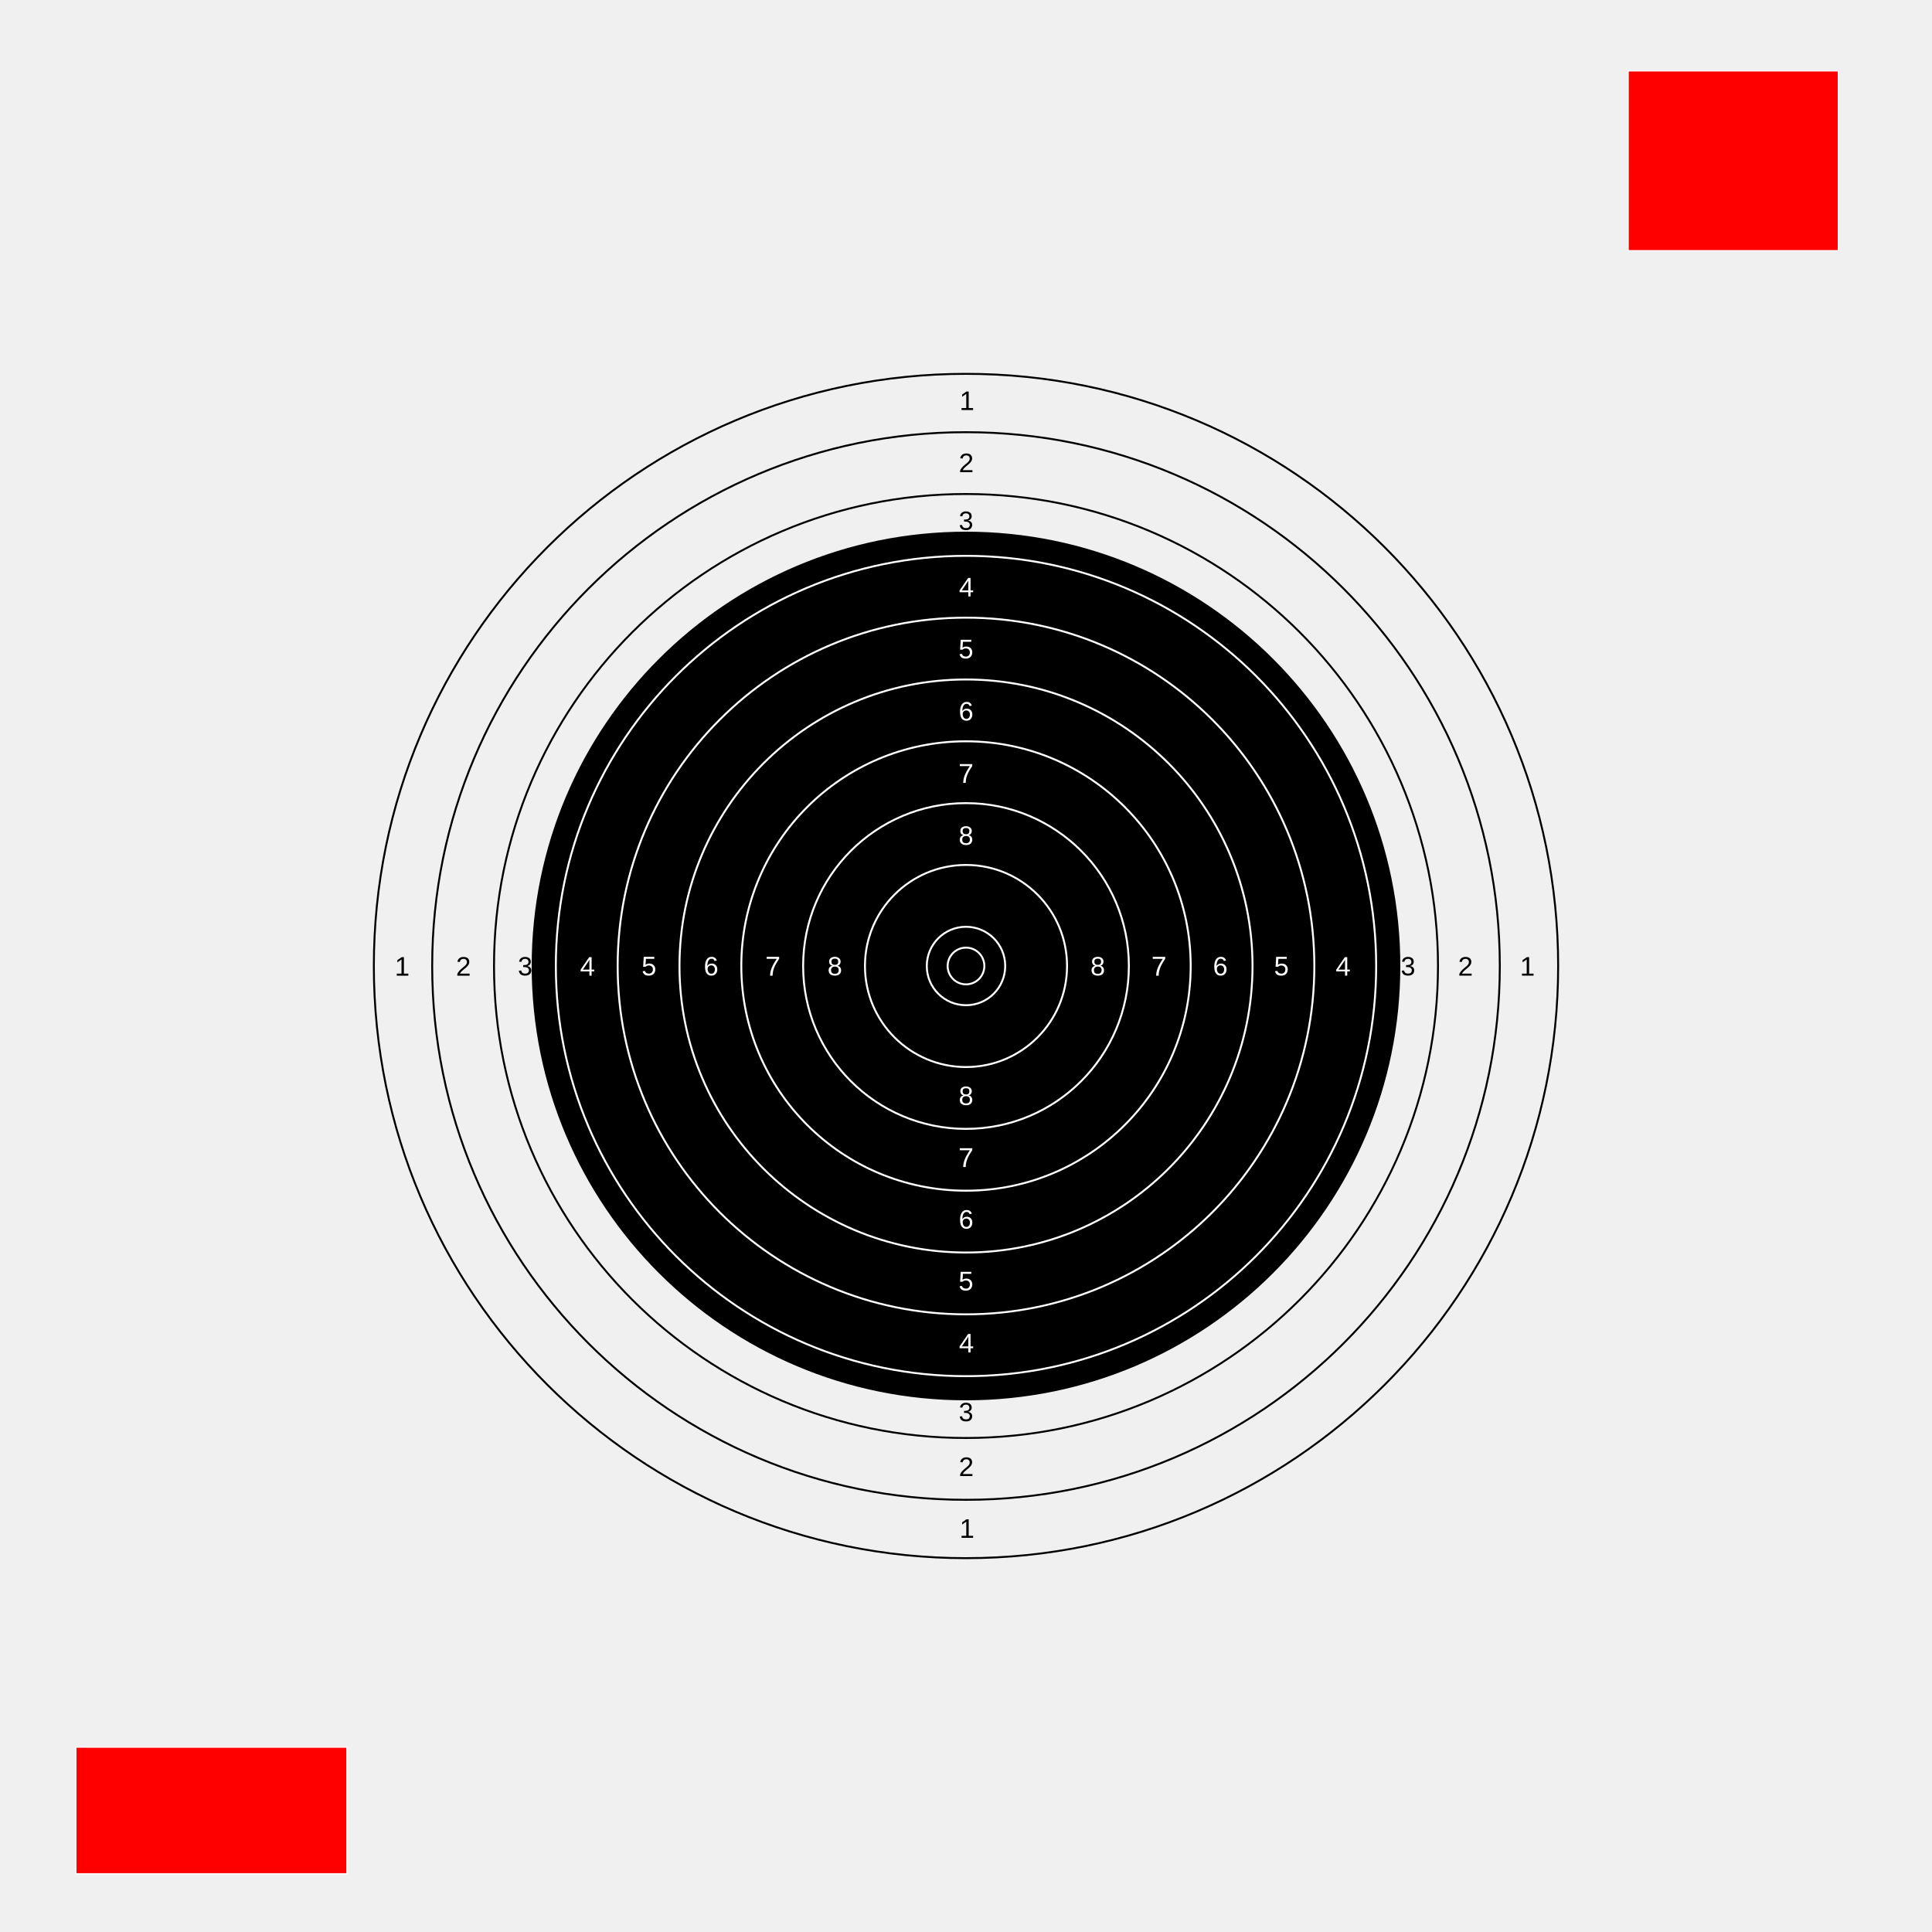
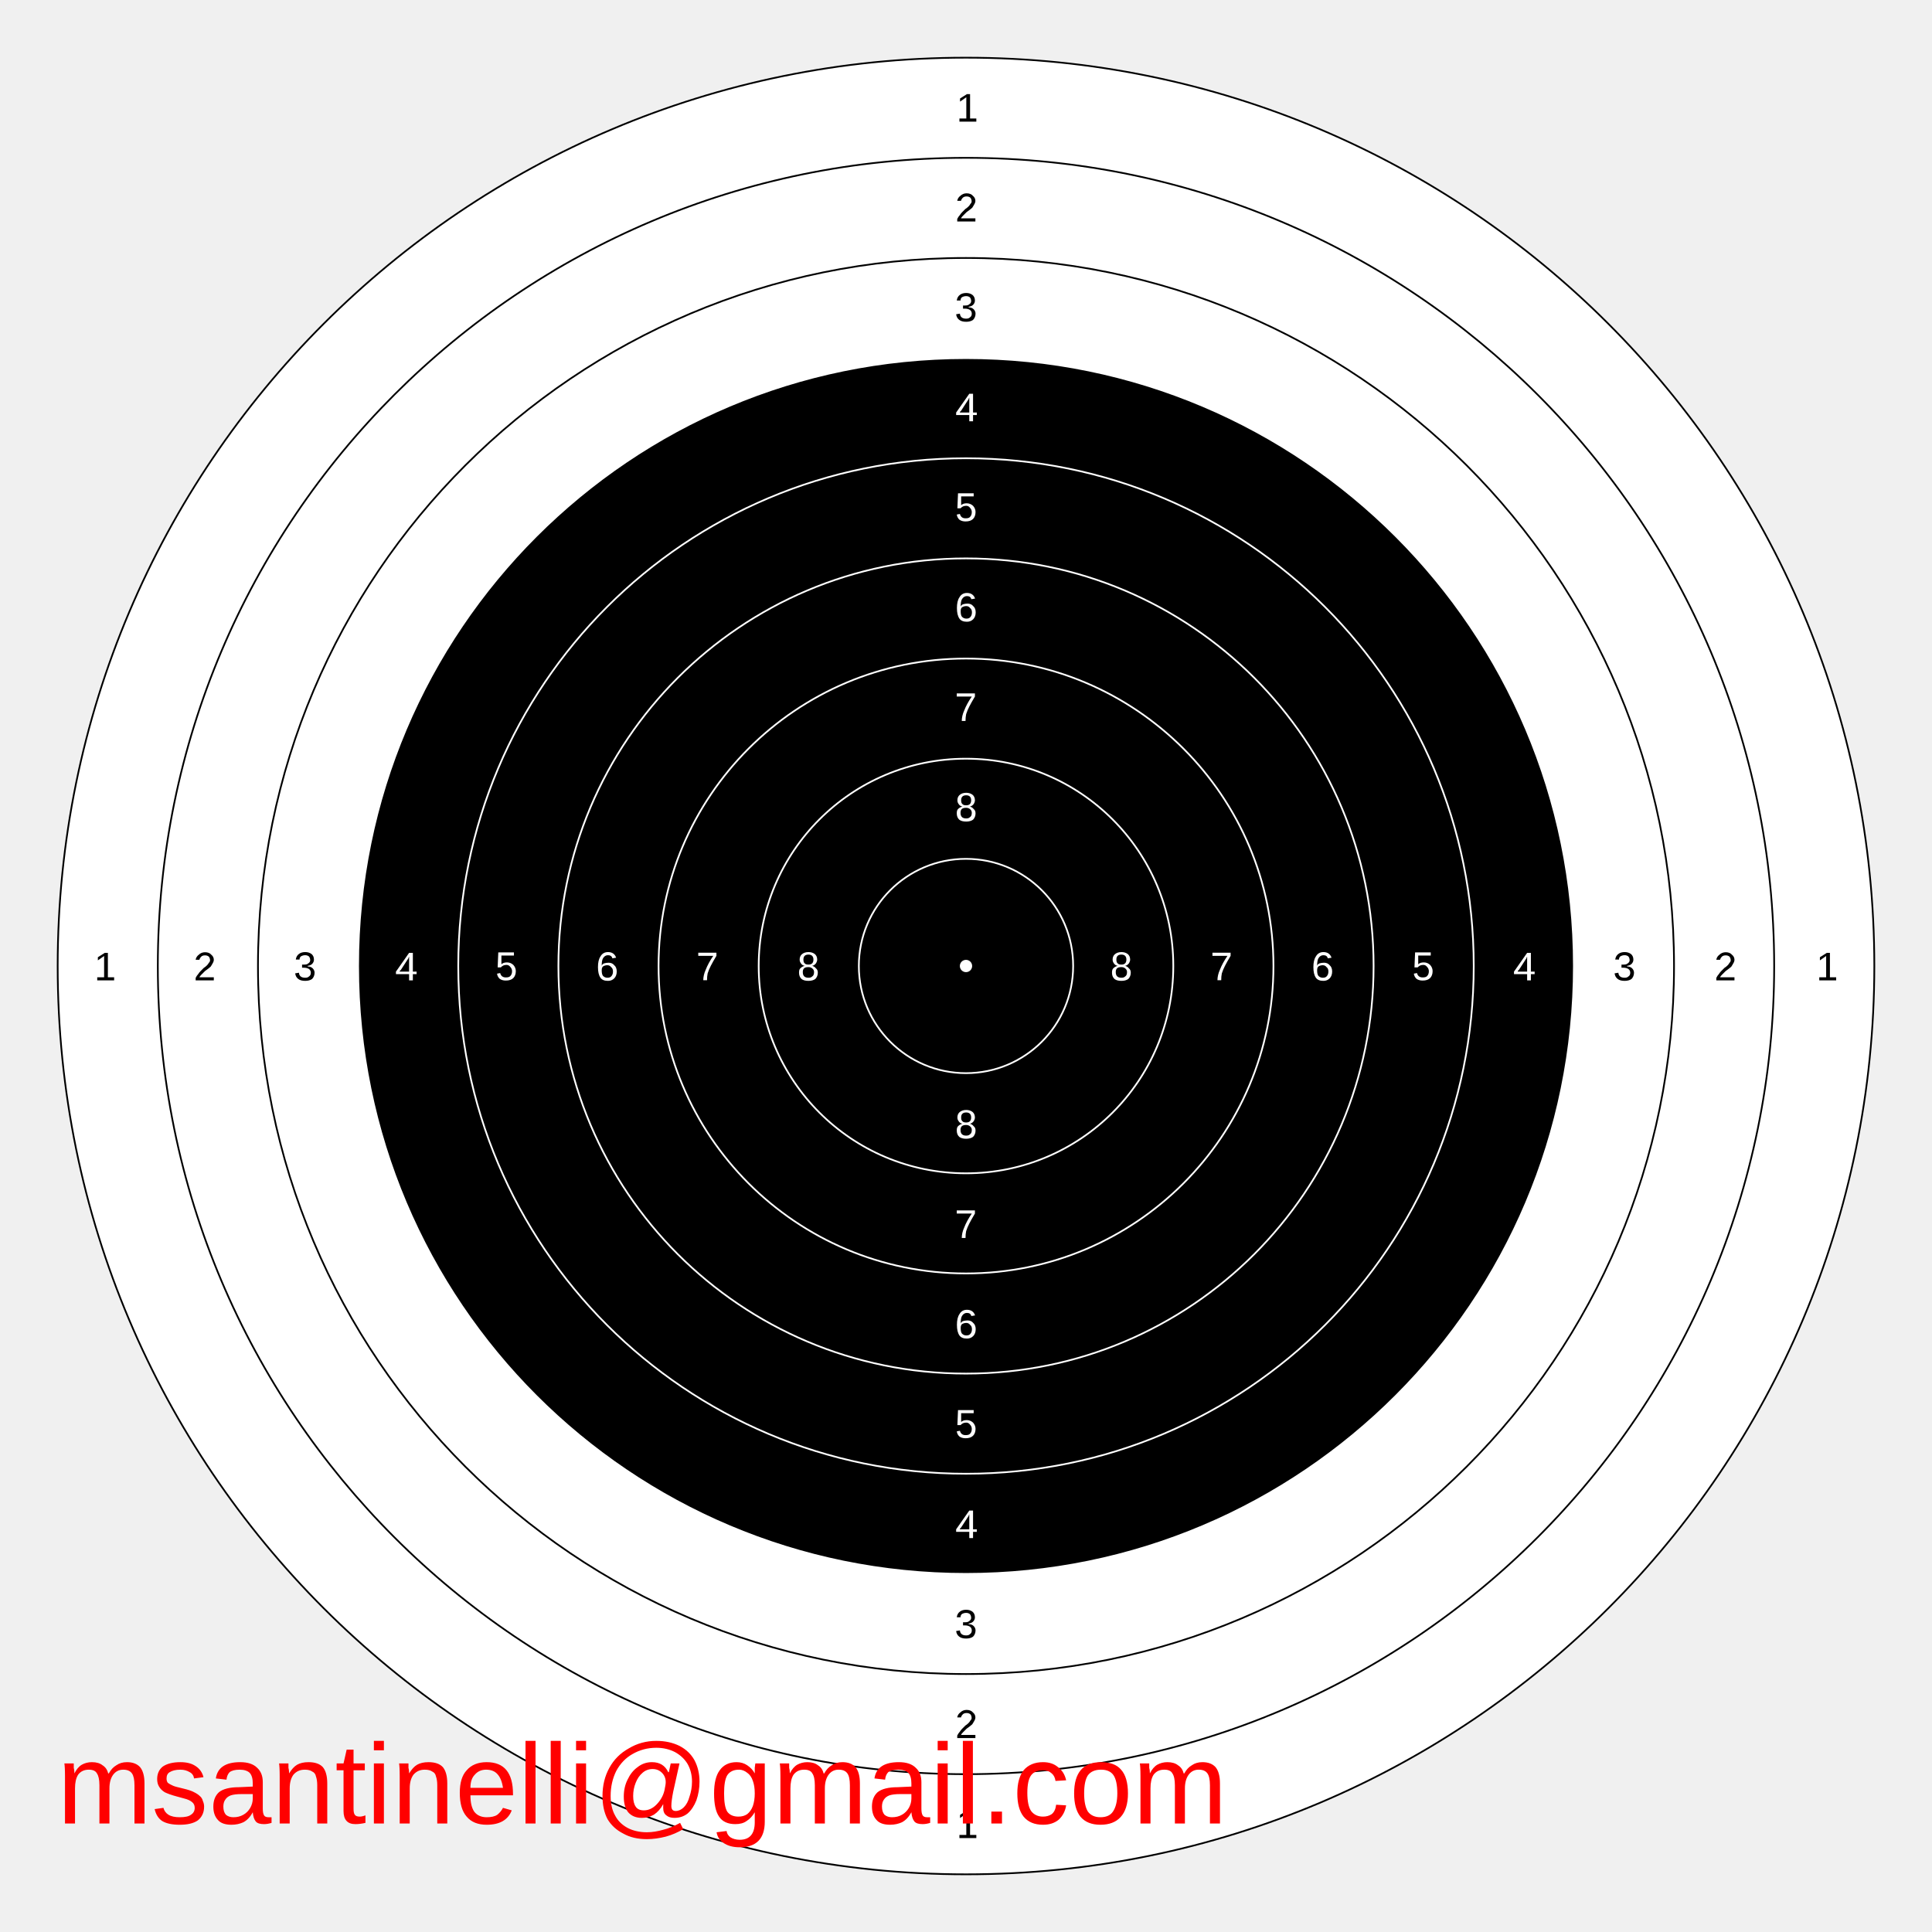
- <svg xmlns="http://www.w3.org/2000/svg" width="250mm" height="250mm" viewBox="0 0 250 250" version="1.1" id="svg1" xml:space="preserve">
+ <svg xmlns="http://www.w3.org/2000/svg" width="170mm" height="170mm" viewBox="0 0 170 170" version="1.1" id="svg1">
  <defs id="defs1" />
-   <g id="layer1">
-     <g id="g13">
-       <circle style="fill:#000000;stroke:#000000;stroke-width:0.25;stroke-dasharray:none;paint-order:markers fill stroke" id="path13" cx="125" cy="125" r="56.075" />
-       <circle style="fill:none;stroke:#000000;stroke-width:0.25;stroke-dasharray:none;paint-order:markers fill stroke" id="path4" cx="125" cy="125" r="76.625" />
-       <circle style="fill:none;stroke:#000000;stroke-width:0.25;stroke-dasharray:none;paint-order:markers fill stroke" id="circle4" cx="125" cy="125" r="69.075" />
-       <circle style="fill:none;stroke:#000000;stroke-width:0.25;stroke-dasharray:none;paint-order:markers fill stroke" id="circle5" cx="125" cy="125" r="61.075" />
-       <circle style="fill:none;stroke:#ffffff;stroke-width:0.25;stroke-dasharray:none;paint-order:markers fill stroke" id="circle6" cx="125" cy="125" r="53.075" />
-       <circle style="fill:none;stroke:#ffffff;stroke-width:0.25;stroke-dasharray:none;paint-order:markers fill stroke" id="circle7" cx="125" cy="125" r="45.075" />
-       <circle style="fill:none;stroke:#ffffff;stroke-width:0.25;stroke-dasharray:none;paint-order:markers fill stroke" id="circle8" cx="125" cy="125" r="37.075" />
-       <circle style="fill:none;stroke:#ffffff;stroke-width:0.25;stroke-dasharray:none;paint-order:markers fill stroke" id="circle9" cx="125" cy="125" r="29.075" />
-       <circle style="fill:none;stroke:#ffffff;stroke-width:0.25;stroke-dasharray:none;paint-order:markers fill stroke" id="circle10" cx="125" cy="125" r="21.075" />
-       <circle style="fill:none;stroke:#ffffff;stroke-width:0.25;stroke-dasharray:none;paint-order:markers fill stroke" id="circle11" cx="125" cy="125" r="13.075" />
-       <circle style="fill:none;stroke:#ffffff;stroke-width:0.25;stroke-dasharray:none;paint-order:markers fill stroke" id="circle12" cx="125" cy="125" r="5.075" />
-       <circle style="fill:none;stroke:#ffffff;stroke-width:0.25;stroke-dasharray:none;paint-order:markers fill stroke" id="circle13" cx="125" cy="125" r="2.375" />
+   <g id="layer1" transform="matrix(3.524807,0,0,3.524807,-214.6086,-214.6086)" style="stroke-width:0.284">
+     <g id="g9" style="stroke-width:0.284">
+       <circle style="fill:#ffffff;stroke:#000000;stroke-width:0.043;paint-order:markers fill stroke" id="path1" cx="85" cy="85" r="22.675" />
+       <circle style="fill:#ffffff;stroke:#000000;stroke-width:0.043;paint-order:markers fill stroke" id="circle1" cx="85" cy="85" r="20.175" />
+       <circle style="fill:#ffffff;stroke:#000000;stroke-width:0.043;paint-order:markers fill stroke" id="circle2" cx="85" cy="85" r="17.675" />
+       <circle style="fill:#000000;stroke:#ffffff;stroke-width:0.043;paint-order:markers fill stroke" id="circle3" cx="85" cy="85" r="15.175" />
+       <circle style="fill:#000000;stroke:#ffffff;stroke-width:0.043;paint-order:markers fill stroke" id="circle4" cx="85" cy="85" r="12.675" />
+       <circle style="fill:#000000;stroke:#ffffff;stroke-width:0.043;paint-order:markers fill stroke" id="circle5" cx="85" cy="85" r="10.175" />
+       <circle style="fill:#000000;stroke:#ffffff;stroke-width:0.043;paint-order:markers fill stroke" id="circle6" cx="85" cy="85" r="7.675" />
+       <circle style="fill:#000000;stroke:#ffffff;stroke-width:0.043;paint-order:markers fill stroke" id="circle7" cx="85" cy="85" r="5.175" />
+       <circle style="fill:#000000;stroke:#ffffff;stroke-width:0.043;paint-order:markers fill stroke" id="circle8" cx="85" cy="85" r="2.675" />
+       <circle style="fill:#ffffff;stroke:#000000;stroke-width:0.043;paint-order:markers fill stroke" id="circle9" cx="85" cy="85" r="0.175" />
    </g>
-     <g id="g20" transform="matrix(0.833333,0,0,0.833333,67.06459,101.5338)" style="fill:#ff0000;stroke-width:1.2">
-       <text xml:space="preserve" style="font-size:4.174px;line-height:1.25;font-family:Arial;-inkscape-font-specification:Arial;letter-spacing:0px;word-spacing:0px;fill:#000000;stroke-width:0.317" x="155.543" y="29.659" id="text13">
-         <tspan id="tspan13" style="fill:#000000;stroke-width:0.317" x="155.543" y="29.659">1</tspan>
+     <g id="g24" style="stroke-width:0.284">
+       <text xml:space="preserve" style="font-size:1px;line-height:1.25;font-family:Arial;-inkscape-font-specification:Arial;letter-spacing:0px;word-spacing:0px;fill:#000000;stroke-width:0.075" x="63.235" y="85.359" id="text9">
+         <tspan id="tspan9" style="font-size:1px;fill:#000000;stroke-width:0.075" x="63.235" y="85.359">1</tspan>
      </text>
-       <text xml:space="preserve" style="font-size:4.174px;line-height:1.25;font-family:Arial;-inkscape-font-specification:Arial;letter-spacing:0px;word-spacing:0px;fill:#000000;stroke-width:0.317" x="145.924" y="29.659" id="text14">
-         <tspan id="tspan14" style="fill:#000000;stroke-width:0.317" x="145.924" y="29.659">2</tspan>
+       <text xml:space="preserve" style="font-size:1px;line-height:1.25;font-family:Arial;-inkscape-font-specification:Arial;letter-spacing:0px;word-spacing:0px;fill:#000000;stroke-width:0.075" x="65.722" y="85.359" id="text10">
+         <tspan id="tspan10" style="font-size:1px;fill:#000000;stroke-width:0.075" x="65.722" y="85.359">2</tspan>
      </text>
-       <text xml:space="preserve" style="font-size:4.101px;line-height:1.25;font-family:Arial;-inkscape-font-specification:Arial;letter-spacing:0px;word-spacing:0px;fill:#000000;stroke-width:0.317" x="137.029" y="29.607" id="text15">
-         <tspan id="tspan15" style="fill:#000000;stroke-width:0.317" x="137.029" y="29.607">3</tspan>
+       <text xml:space="preserve" style="font-size:1px;line-height:1.25;font-family:Arial;-inkscape-font-specification:Arial;letter-spacing:0px;word-spacing:0px;fill:#000000;stroke-width:0.075" x="68.224" y="85.353" id="text11">
+         <tspan id="tspan11" style="font-size:1px;fill:#000000;stroke-width:0.075" x="68.224" y="85.353">3</tspan>
      </text>
-       <text xml:space="preserve" style="font-size:4.191px;line-height:1.25;font-family:Arial;-inkscape-font-specification:Arial;letter-spacing:0px;word-spacing:0px;fill:#ffffff;stroke-width:0.317" x="126.927" y="29.659" id="text16">
-         <tspan id="tspan16" style="fill:#ffffff;stroke-width:0.317" x="126.927" y="29.659">4</tspan>
+       <text xml:space="preserve" style="font-size:1px;line-height:1.25;font-family:Arial;-inkscape-font-specification:Arial;letter-spacing:0px;word-spacing:0px;fill:#ffffff;stroke-width:0.075" x="70.753" y="85.358" id="text12">
+         <tspan id="tspan12" style="fill:#ffffff;stroke-width:0.075" x="70.753" y="85.358">4</tspan>
      </text>
-       <text xml:space="preserve" style="font-size:4.177px;line-height:1.25;font-family:Arial;-inkscape-font-specification:Arial;letter-spacing:0px;word-spacing:0px;fill:#ffffff;stroke-width:0.317" x="117.343" y="29.608" id="text17">
-         <tspan id="tspan17" style="fill:#ffffff;stroke-width:0.317" x="117.343" y="29.608">5</tspan>
+       <text xml:space="preserve" style="font-size:1px;line-height:1.25;font-family:Arial;-inkscape-font-specification:Arial;letter-spacing:0px;word-spacing:0px;fill:#ffffff;stroke-width:0.075" x="73.247" y="85.347" id="text13">
+         <tspan id="tspan13" style="fill:#ffffff;stroke-width:0.075" x="73.247" y="85.347">5</tspan>
      </text>
-       <text xml:space="preserve" style="font-size:4.104px;line-height:1.25;font-family:Arial;-inkscape-font-specification:Arial;letter-spacing:0px;word-spacing:0px;fill:#ffffff;stroke-width:0.317" x="107.873" y="29.609" id="text18">
-         <tspan id="tspan18" style="fill:#ffffff;stroke-width:0.317" x="107.873" y="29.609">6</tspan>
+       <text xml:space="preserve" style="font-size:1px;line-height:1.25;font-family:Arial;-inkscape-font-specification:Arial;letter-spacing:0px;word-spacing:0px;fill:#ffffff;stroke-width:0.075" x="75.764" y="85.353" id="text14">
+         <tspan id="tspan14" style="fill:#ffffff;stroke-width:0.075" x="75.764" y="85.353">6</tspan>
      </text>
-       <text xml:space="preserve" style="font-size:4.246px;line-height:1.25;font-family:Arial;-inkscape-font-specification:Arial;letter-spacing:0px;word-spacing:0px;fill:#ffffff;stroke-width:0.317" x="98.302" y="29.659" id="text19">
-         <tspan id="tspan19" style="fill:#ffffff;stroke-width:0.317" x="98.302" y="29.659">7</tspan>
+       <text xml:space="preserve" style="font-size:1px;line-height:1.25;font-family:Arial;-inkscape-font-specification:Arial;letter-spacing:0px;word-spacing:0px;fill:#ffffff;stroke-width:0.075" x="78.271" y="85.353" id="text15">
+         <tspan id="tspan15" style="fill:#ffffff;stroke-width:0.075" x="78.271" y="85.353">7</tspan>
      </text>
-       <text xml:space="preserve" style="font-size:4.104px;line-height:1.25;font-family:Arial;-inkscape-font-specification:Arial;letter-spacing:0px;word-spacing:0px;fill:#ffffff;stroke-width:0.317" x="88.843" y="29.609" id="text20">
-         <tspan id="tspan20" style="fill:#ffffff;stroke-width:0.317" x="88.843" y="29.609">8</tspan>
+       <text xml:space="preserve" style="font-size:1px;line-height:1.25;font-family:Arial;-inkscape-font-specification:Arial;letter-spacing:0px;word-spacing:0px;fill:#ffffff;stroke-width:0.075" x="80.786" y="85.353" id="text16">
+         <tspan id="tspan16" style="fill:#ffffff;stroke-width:0.075" x="80.786" y="85.353">8</tspan>
      </text>
    </g>
-     <g id="g28" transform="matrix(0.833333,0,0,0.833333,-30.09627,112.4185)" style="fill:#ff0000;stroke-width:1.2">
-       <text xml:space="preserve" style="font-size:4.174px;line-height:1.25;font-family:Arial;-inkscape-font-specification:Arial;letter-spacing:0px;word-spacing:0px;fill:#000000;stroke-width:0.317" x="97.416" y="16.598" id="text21">
-         <tspan id="tspan21" style="fill:#000000;stroke-width:0.317" x="97.416" y="16.598">1</tspan>
+     <g id="g32" style="stroke-width:0.284">
+       <text xml:space="preserve" style="font-size:1px;line-height:1.25;font-family:Arial;-inkscape-font-specification:Arial;letter-spacing:0px;word-spacing:0px;fill:#000000;stroke-width:0.075" x="106.223" y="85.359" id="text17">
+         <tspan id="tspan17" style="font-size:1px;fill:#000000;stroke-width:0.075" x="106.223" y="85.359">1</tspan>
      </text>
-       <text xml:space="preserve" style="font-size:4.174px;line-height:1.25;font-family:Arial;-inkscape-font-specification:Arial;letter-spacing:0px;word-spacing:0px;fill:#000000;stroke-width:0.317" x="106.926" y="16.598" id="text22">
-         <tspan id="tspan22" style="fill:#000000;stroke-width:0.317" x="106.926" y="16.598">2</tspan>
+       <text xml:space="preserve" style="font-size:1px;line-height:1.25;font-family:Arial;-inkscape-font-specification:Arial;letter-spacing:0px;word-spacing:0px;fill:#000000;stroke-width:0.075" x="103.684" y="85.359" id="text18">
+         <tspan id="tspan18" style="font-size:1px;fill:#000000;stroke-width:0.075" x="103.684" y="85.359">2</tspan>
      </text>
-       <text xml:space="preserve" style="font-size:4.101px;line-height:1.25;font-family:Arial;-inkscape-font-specification:Arial;letter-spacing:0px;word-spacing:0px;fill:#000000;stroke-width:0.317" x="116.524" y="16.546" id="text23">
-         <tspan id="tspan23" style="fill:#000000;stroke-width:0.317" x="116.524" y="16.546">3</tspan>
+       <text xml:space="preserve" style="font-size:1px;line-height:1.25;font-family:Arial;-inkscape-font-specification:Arial;letter-spacing:0px;word-spacing:0px;fill:#000000;stroke-width:0.075" x="101.162" y="85.353" id="text19">
+         <tspan id="tspan19" style="font-size:1px;fill:#000000;stroke-width:0.075" x="101.162" y="85.353">3</tspan>
      </text>
-       <text xml:space="preserve" style="font-size:4.191px;line-height:1.25;font-family:Arial;-inkscape-font-specification:Arial;letter-spacing:0px;word-spacing:0px;fill:#ffffff;stroke-width:0.317" x="126.185" y="16.598" id="text24">
-         <tspan id="tspan24" style="fill:#ffffff;stroke-width:0.317" x="126.185" y="16.598">4</tspan>
+       <text xml:space="preserve" style="font-size:1px;line-height:1.25;font-family:Arial;-inkscape-font-specification:Arial;letter-spacing:0px;word-spacing:0px;fill:#ffffff;stroke-width:0.075" x="98.665" y="85.358" id="text20">
+         <tspan id="tspan20" style="fill:#ffffff;stroke-width:0.075" x="98.665" y="85.358">4</tspan>
      </text>
-       <text xml:space="preserve" style="font-size:4.177px;line-height:1.25;font-family:Arial;-inkscape-font-specification:Arial;letter-spacing:0px;word-spacing:0px;fill:#ffffff;stroke-width:0.317" x="135.729" y="16.547" id="text25">
-         <tspan id="tspan25" style="fill:#ffffff;stroke-width:0.317" x="135.729" y="16.547">5</tspan>
+       <text xml:space="preserve" style="font-size:1px;line-height:1.25;font-family:Arial;-inkscape-font-specification:Arial;letter-spacing:0px;word-spacing:0px;fill:#ffffff;stroke-width:0.075" x="96.133" y="85.347" id="text21">
+         <tspan id="tspan21" style="fill:#ffffff;stroke-width:0.075" x="96.133" y="85.347">5</tspan>
      </text>
-       <text xml:space="preserve" style="font-size:4.104px;line-height:1.25;font-family:Arial;-inkscape-font-specification:Arial;letter-spacing:0px;word-spacing:0px;fill:#ffffff;stroke-width:0.317" x="145.387" y="16.548" id="text26">
-         <tspan id="tspan26" style="fill:#ffffff;stroke-width:0.317" x="145.387" y="16.548">6</tspan>
+       <text xml:space="preserve" style="font-size:1px;line-height:1.25;font-family:Arial;-inkscape-font-specification:Arial;letter-spacing:0px;word-spacing:0px;fill:#ffffff;stroke-width:0.075" x="93.625" y="85.353" id="text22">
+         <tspan id="tspan22" style="fill:#ffffff;stroke-width:0.075" x="93.625" y="85.353">6</tspan>
      </text>
-       <text xml:space="preserve" style="font-size:4.246px;line-height:1.25;font-family:Arial;-inkscape-font-specification:Arial;letter-spacing:0px;word-spacing:0px;fill:#ffffff;stroke-width:0.317" x="154.945" y="16.598" id="text27">
-         <tspan id="tspan27" style="fill:#ffffff;stroke-width:0.317" x="154.945" y="16.598">7</tspan>
+       <text xml:space="preserve" style="font-size:1px;line-height:1.25;font-family:Arial;-inkscape-font-specification:Arial;letter-spacing:0px;word-spacing:0px;fill:#ffffff;stroke-width:0.075" x="91.107" y="85.353" id="text23">
+         <tspan id="tspan23" style="fill:#ffffff;stroke-width:0.075" x="91.107" y="85.353">7</tspan>
      </text>
-       <text xml:space="preserve" style="font-size:4.104px;line-height:1.25;font-family:Arial;-inkscape-font-specification:Arial;letter-spacing:0px;word-spacing:0px;fill:#ffffff;stroke-width:0.317" x="164.614" y="16.548" id="text28">
-         <tspan id="tspan28" style="fill:#ffffff;stroke-width:0.317" x="164.614" y="16.548">8</tspan>
+       <text xml:space="preserve" style="font-size:1px;line-height:1.25;font-family:Arial;-inkscape-font-specification:Arial;letter-spacing:0px;word-spacing:0px;fill:#ffffff;stroke-width:0.075" x="88.597" y="85.353" id="text24">
+         <tspan id="tspan24" style="fill:#ffffff;stroke-width:0.075" x="88.597" y="85.353">8</tspan>
      </text>
    </g>
-     <g id="g36" transform="matrix(0.833333,0,0,0.833333,36.71517,65.09111)" style="fill:#ff0000;stroke-width:1.2">
-       <text xml:space="preserve" style="font-size:4.174px;line-height:1.25;font-family:Arial;-inkscape-font-specification:Arial;letter-spacing:0px;word-spacing:0px;fill:#000000;stroke-width:0.317" x="104.937" y="-14.437" id="text29">
-         <tspan id="tspan29" style="fill:#000000;stroke-width:0.317" x="104.937" y="-14.437">1</tspan>
+     <g id="g47" style="stroke-width:0.284">
+       <text xml:space="preserve" style="font-size:1px;line-height:1.25;font-family:Arial;-inkscape-font-specification:Arial;letter-spacing:0px;word-spacing:0px;fill:#000000;stroke-width:0.075" x="84.759" y="63.919" id="text25">
+         <tspan id="tspan25" style="font-size:1px;fill:#000000;stroke-width:0.075" x="84.759" y="63.919">1</tspan>
      </text>
-       <text xml:space="preserve" style="font-size:4.174px;line-height:1.25;font-family:Arial;-inkscape-font-specification:Arial;letter-spacing:0px;word-spacing:0px;fill:#000000;stroke-width:0.317" x="104.828" y="-4.788" id="text30">
-         <tspan id="tspan30" style="fill:#000000;stroke-width:0.317" x="104.828" y="-4.788">2</tspan>
+       <text xml:space="preserve" style="font-size:1px;line-height:1.25;font-family:Arial;-inkscape-font-specification:Arial;letter-spacing:0px;word-spacing:0px;fill:#000000;stroke-width:0.075" x="84.733" y="66.414" id="text26">
+         <tspan id="tspan26" style="font-size:1px;fill:#000000;stroke-width:0.075" x="84.733" y="66.414">2</tspan>
      </text>
-       <text xml:space="preserve" style="font-size:4.101px;line-height:1.25;font-family:Arial;-inkscape-font-specification:Arial;letter-spacing:0px;word-spacing:0px;fill:#000000;stroke-width:0.317" x="104.808" y="4.162" id="text31">
-         <tspan id="tspan31" style="fill:#000000;stroke-width:0.317" x="104.808" y="4.162">3</tspan>
+       <text xml:space="preserve" style="font-size:1px;line-height:1.25;font-family:Arial;-inkscape-font-specification:Arial;letter-spacing:0px;word-spacing:0px;fill:#000000;stroke-width:0.075" x="84.724" y="68.903" id="text27">
+         <tspan id="tspan27" style="font-size:1px;fill:#000000;stroke-width:0.075" x="84.724" y="68.903">3</tspan>
      </text>
-       <text xml:space="preserve" style="font-size:4.191px;line-height:1.25;font-family:Arial;-inkscape-font-specification:Arial;letter-spacing:0px;word-spacing:0px;fill:#ffffff;stroke-width:0.317" x="104.851" y="14.51" id="text32">
-         <tspan id="tspan32" style="fill:#ffffff;stroke-width:0.317" x="104.851" y="14.51">4</tspan>
+       <text xml:space="preserve" style="font-size:1px;line-height:1.25;font-family:Arial;-inkscape-font-specification:Arial;letter-spacing:0px;word-spacing:0px;fill:#ffffff;stroke-width:0.075" x="84.74" y="71.403" id="text28">
+         <tspan id="tspan28" style="fill:#ffffff;stroke-width:0.075" x="84.74" y="71.403">4</tspan>
      </text>
-       <text xml:space="preserve" style="font-size:4.177px;line-height:1.25;font-family:Arial;-inkscape-font-specification:Arial;letter-spacing:0px;word-spacing:0px;fill:#ffffff;stroke-width:0.317" x="104.777" y="24.109" id="text33">
-         <tspan id="tspan33" style="fill:#ffffff;stroke-width:0.317" x="104.777" y="24.109">5</tspan>
+       <text xml:space="preserve" style="font-size:1px;line-height:1.25;font-family:Arial;-inkscape-font-specification:Arial;letter-spacing:0px;word-spacing:0px;fill:#ffffff;stroke-width:0.075" x="84.721" y="73.887" id="text29">
+         <tspan id="tspan29" style="fill:#ffffff;stroke-width:0.075" x="84.721" y="73.887">5</tspan>
      </text>
-       <text xml:space="preserve" style="font-size:4.104px;line-height:1.25;font-family:Arial;-inkscape-font-specification:Arial;letter-spacing:0px;word-spacing:0px;fill:#ffffff;stroke-width:0.317" x="104.818" y="33.759" id="text34">
-         <tspan id="tspan34" style="fill:#ffffff;stroke-width:0.317" x="104.818" y="33.759">6</tspan>
+       <text xml:space="preserve" style="font-size:1px;line-height:1.25;font-family:Arial;-inkscape-font-specification:Arial;letter-spacing:0px;word-spacing:0px;fill:#ffffff;stroke-width:0.075" x="84.726" y="76.388" id="text30">
+         <tspan id="tspan30" style="fill:#ffffff;stroke-width:0.075" x="84.726" y="76.388">6</tspan>
      </text>
-       <text xml:space="preserve" style="font-size:4.246px;line-height:1.25;font-family:Arial;-inkscape-font-specification:Arial;letter-spacing:0px;word-spacing:0px;fill:#ffffff;stroke-width:0.317" x="104.757" y="43.458" id="text35">
-         <tspan id="tspan35" style="fill:#ffffff;stroke-width:0.317" x="104.757" y="43.458">7</tspan>
+       <text xml:space="preserve" style="font-size:1px;line-height:1.25;font-family:Arial;-inkscape-font-specification:Arial;letter-spacing:0px;word-spacing:0px;fill:#ffffff;stroke-width:0.075" x="84.721" y="78.883" id="text31">
+         <tspan id="tspan31" style="fill:#ffffff;stroke-width:0.075" x="84.721" y="78.883">7</tspan>
      </text>
-       <text xml:space="preserve" style="font-size:4.104px;line-height:1.25;font-family:Arial;-inkscape-font-specification:Arial;letter-spacing:0px;word-spacing:0px;fill:#ffffff;stroke-width:0.317" x="104.808" y="53.057" id="text36">
-         <tspan id="tspan36" style="fill:#ffffff;stroke-width:0.317" x="104.808" y="53.057">8</tspan>
+       <text xml:space="preserve" style="font-size:1px;line-height:1.25;font-family:Arial;-inkscape-font-specification:Arial;letter-spacing:0px;word-spacing:0px;fill:#ffffff;stroke-width:0.075" x="84.724" y="81.378" id="text32">
+         <tspan id="tspan32" style="fill:#ffffff;stroke-width:0.075" x="84.724" y="81.378">8</tspan>
      </text>
    </g>
-     <g id="g44" transform="matrix(0.833333,0,0,0.833333,36.02595,153.5577)" style="fill:#ff0000;stroke-width:1.2">
-       <text xml:space="preserve" style="font-size:4.174px;line-height:1.25;font-family:Arial;-inkscape-font-specification:Arial;letter-spacing:0px;word-spacing:0px;fill:#000000;stroke-width:0.317" x="105.764" y="54.526" id="text37">
-         <tspan id="tspan37" style="fill:#000000;stroke-width:0.317" x="105.764" y="54.526">1</tspan>
+     <g id="g48" style="stroke-width:0.284">
+       <text xml:space="preserve" style="font-size:1px;line-height:1.25;font-family:Arial;-inkscape-font-specification:Arial;letter-spacing:0px;word-spacing:0px;fill:#000000;stroke-width:0.075" x="84.759" y="106.768" id="text40">
+         <tspan id="tspan40" style="font-size:1px;fill:#000000;stroke-width:0.075" x="84.759" y="106.768">1</tspan>
      </text>
-       <text xml:space="preserve" style="font-size:4.174px;line-height:1.25;font-family:Arial;-inkscape-font-specification:Arial;letter-spacing:0px;word-spacing:0px;fill:#000000;stroke-width:0.317" x="105.655" y="44.93" id="text38">
-         <tspan id="tspan38" style="fill:#000000;stroke-width:0.317" x="105.655" y="44.93">2</tspan>
+       <text xml:space="preserve" style="font-size:1px;line-height:1.25;font-family:Arial;-inkscape-font-specification:Arial;letter-spacing:0px;word-spacing:0px;fill:#000000;stroke-width:0.075" x="84.733" y="104.273" id="text41">
+         <tspan id="tspan41" style="font-size:1px;fill:#000000;stroke-width:0.075" x="84.733" y="104.273">2</tspan>
      </text>
-       <text xml:space="preserve" style="font-size:4.101px;line-height:1.25;font-family:Arial;-inkscape-font-specification:Arial;letter-spacing:0px;word-spacing:0px;fill:#000000;stroke-width:0.317" x="105.635" y="36.403" id="text39">
-         <tspan id="tspan39" style="fill:#000000;stroke-width:0.317" x="105.635" y="36.403">3</tspan>
+       <text xml:space="preserve" style="font-size:1px;line-height:1.25;font-family:Arial;-inkscape-font-specification:Arial;letter-spacing:0px;word-spacing:0px;fill:#000000;stroke-width:0.075" x="84.724" y="101.771" id="text42">
+         <tspan id="tspan42" style="font-size:1px;fill:#000000;stroke-width:0.075" x="84.724" y="101.771">3</tspan>
      </text>
-       <text xml:space="preserve" style="font-size:4.191px;line-height:1.25;font-family:Arial;-inkscape-font-specification:Arial;letter-spacing:0px;word-spacing:0px;fill:#ffffff;stroke-width:0.317" x="105.678" y="25.738" id="text40">
-         <tspan id="tspan40" style="fill:#ffffff;stroke-width:0.317" x="105.678" y="25.738">4</tspan>
+       <text xml:space="preserve" style="font-size:1px;line-height:1.25;font-family:Arial;-inkscape-font-specification:Arial;letter-spacing:0px;word-spacing:0px;fill:#ffffff;stroke-width:0.075" x="84.74" y="99.28" id="text43">
+         <tspan id="tspan43" style="fill:#ffffff;stroke-width:0.075" x="84.74" y="99.28">4</tspan>
      </text>
-       <text xml:space="preserve" style="font-size:4.177px;line-height:1.25;font-family:Arial;-inkscape-font-specification:Arial;letter-spacing:0px;word-spacing:0px;fill:#ffffff;stroke-width:0.317" x="105.604" y="16.092" id="text41">
-         <tspan id="tspan41" style="fill:#ffffff;stroke-width:0.317" x="105.604" y="16.092">5</tspan>
+       <text xml:space="preserve" style="font-size:1px;line-height:1.25;font-family:Arial;-inkscape-font-specification:Arial;letter-spacing:0px;word-spacing:0px;fill:#ffffff;stroke-width:0.075" x="84.721" y="96.774" id="text44">
+         <tspan id="tspan44" style="fill:#ffffff;stroke-width:0.075" x="84.721" y="96.774">5</tspan>
      </text>
-       <text xml:space="preserve" style="font-size:4.104px;line-height:1.25;font-family:Arial;-inkscape-font-specification:Arial;letter-spacing:0px;word-spacing:0px;fill:#ffffff;stroke-width:0.317" x="105.645" y="6.497" id="text42">
-         <tspan id="tspan42" style="fill:#ffffff;stroke-width:0.317" x="105.645" y="6.497">6</tspan>
+       <text xml:space="preserve" style="font-size:1px;line-height:1.25;font-family:Arial;-inkscape-font-specification:Arial;letter-spacing:0px;word-spacing:0px;fill:#ffffff;stroke-width:0.075" x="84.726" y="94.285" id="text45">
+         <tspan id="tspan45" style="fill:#ffffff;stroke-width:0.075" x="84.726" y="94.285">6</tspan>
      </text>
-       <text xml:space="preserve" style="font-size:4.246px;line-height:1.25;font-family:Arial;-inkscape-font-specification:Arial;letter-spacing:0px;word-spacing:0px;fill:#ffffff;stroke-width:0.317" x="105.584" y="-3.049" id="text43">
-         <tspan id="tspan43" style="fill:#ffffff;stroke-width:0.317" x="105.584" y="-3.049">7</tspan>
+       <text xml:space="preserve" style="font-size:1px;line-height:1.25;font-family:Arial;-inkscape-font-specification:Arial;letter-spacing:0px;word-spacing:0px;fill:#ffffff;stroke-width:0.075" x="84.721" y="91.79" id="text46">
+         <tspan id="tspan46" style="fill:#ffffff;stroke-width:0.075" x="84.721" y="91.79">7</tspan>
      </text>
-       <text xml:space="preserve" style="font-size:4.104px;line-height:1.25;font-family:Arial;-inkscape-font-specification:Arial;letter-spacing:0px;word-spacing:0px;fill:#ffffff;stroke-width:0.317" x="105.635" y="-12.695" id="text44">
-         <tspan id="tspan44" style="fill:#ffffff;stroke-width:0.317" x="105.635" y="-12.695">8</tspan>
+       <text xml:space="preserve" style="font-size:1px;line-height:1.25;font-family:Arial;-inkscape-font-specification:Arial;letter-spacing:0px;word-spacing:0px;fill:#ffffff;stroke-width:0.075" x="84.724" y="89.294" id="text47">
+         <tspan id="tspan47" style="fill:#ffffff;stroke-width:0.075" x="84.724" y="89.294">8</tspan>
      </text>
    </g>
-     <rect style="fill:#ff0000;stroke:#ffffff;stroke-width:0.15;paint-order:markers fill stroke" id="rect1" width="27.195" height="23.263" x="210.682" y="9.174" />
-     <rect style="fill:#ff0000;stroke:#ffffff;stroke-width:0.15;paint-order:markers fill stroke" id="rect2" width="35.059" height="16.383" x="9.83" y="226.081" />
+     <text xml:space="preserve" style="font-size:2.837px;line-height:1.25;font-family:Arial;-inkscape-font-specification:Arial;letter-spacing:0px;word-spacing:0px;stroke-width:0.021;fill:#ff0000" x="62.304" y="106.409" id="text1">
+       <tspan id="tspan1" style="stroke-width:0.021;fill:#ff0000" x="62.304" y="106.409">msantinelli@gmail.com</tspan>
+     </text>
  </g>
</svg>
